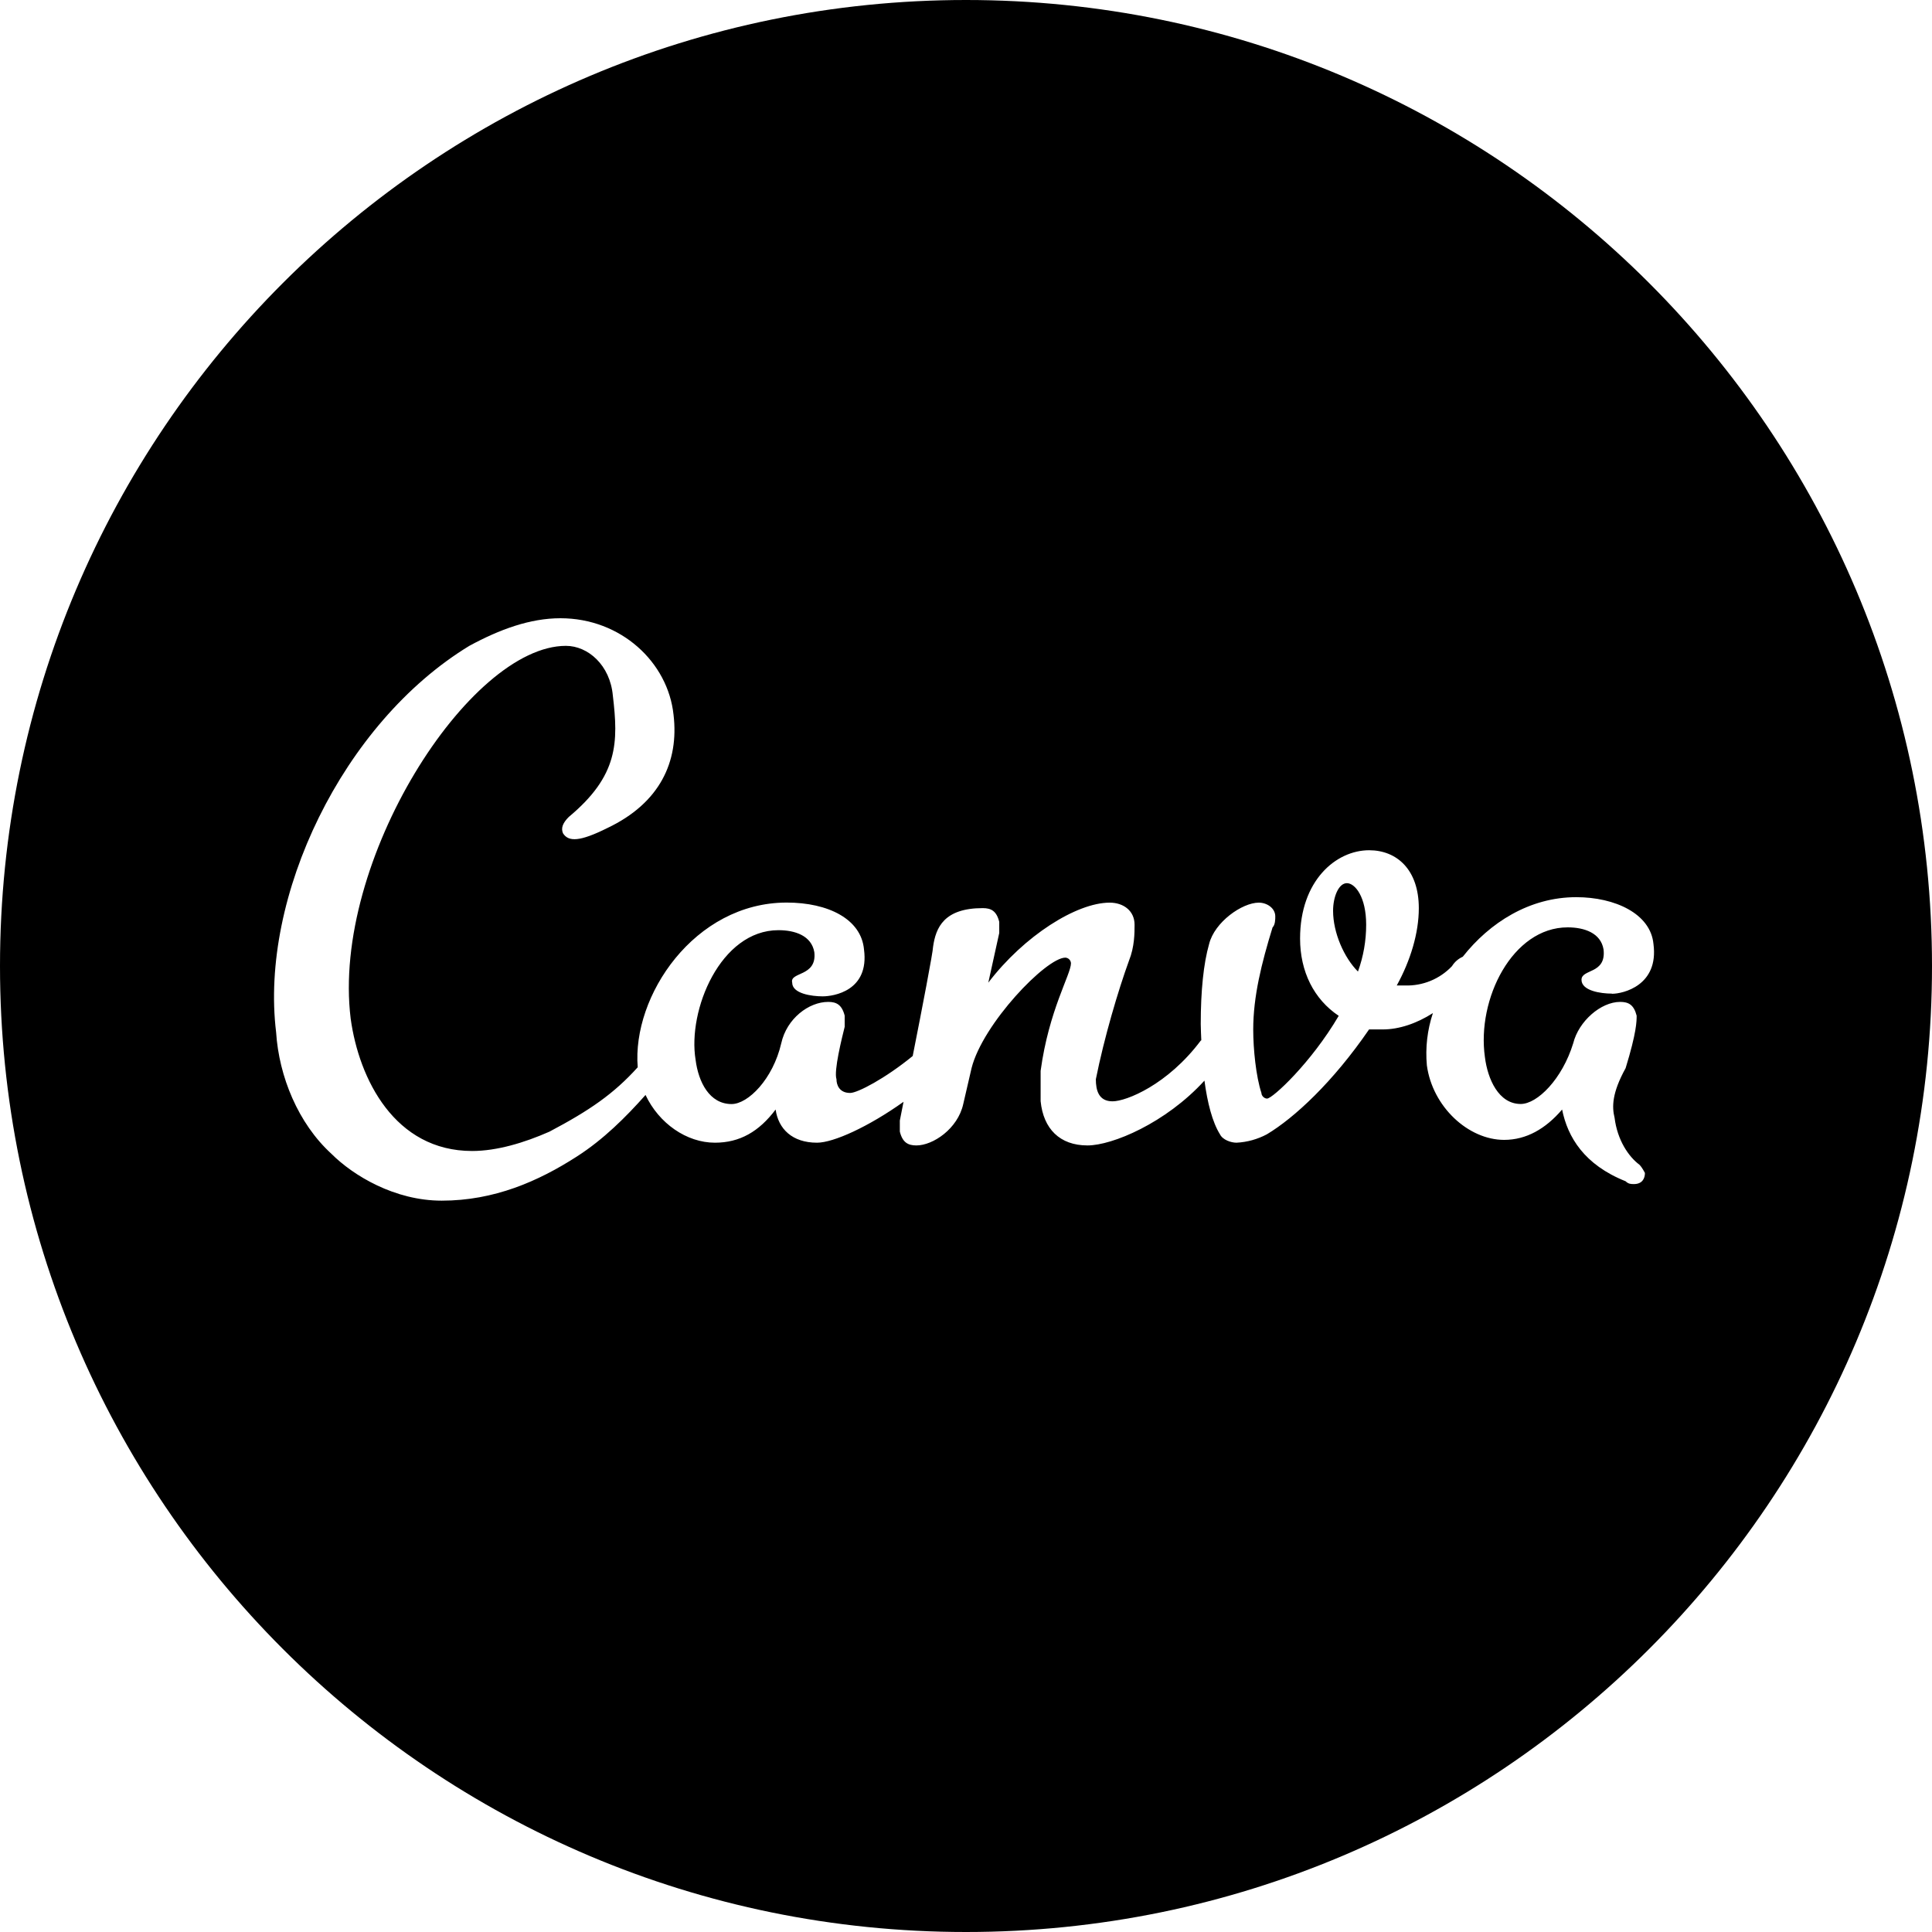
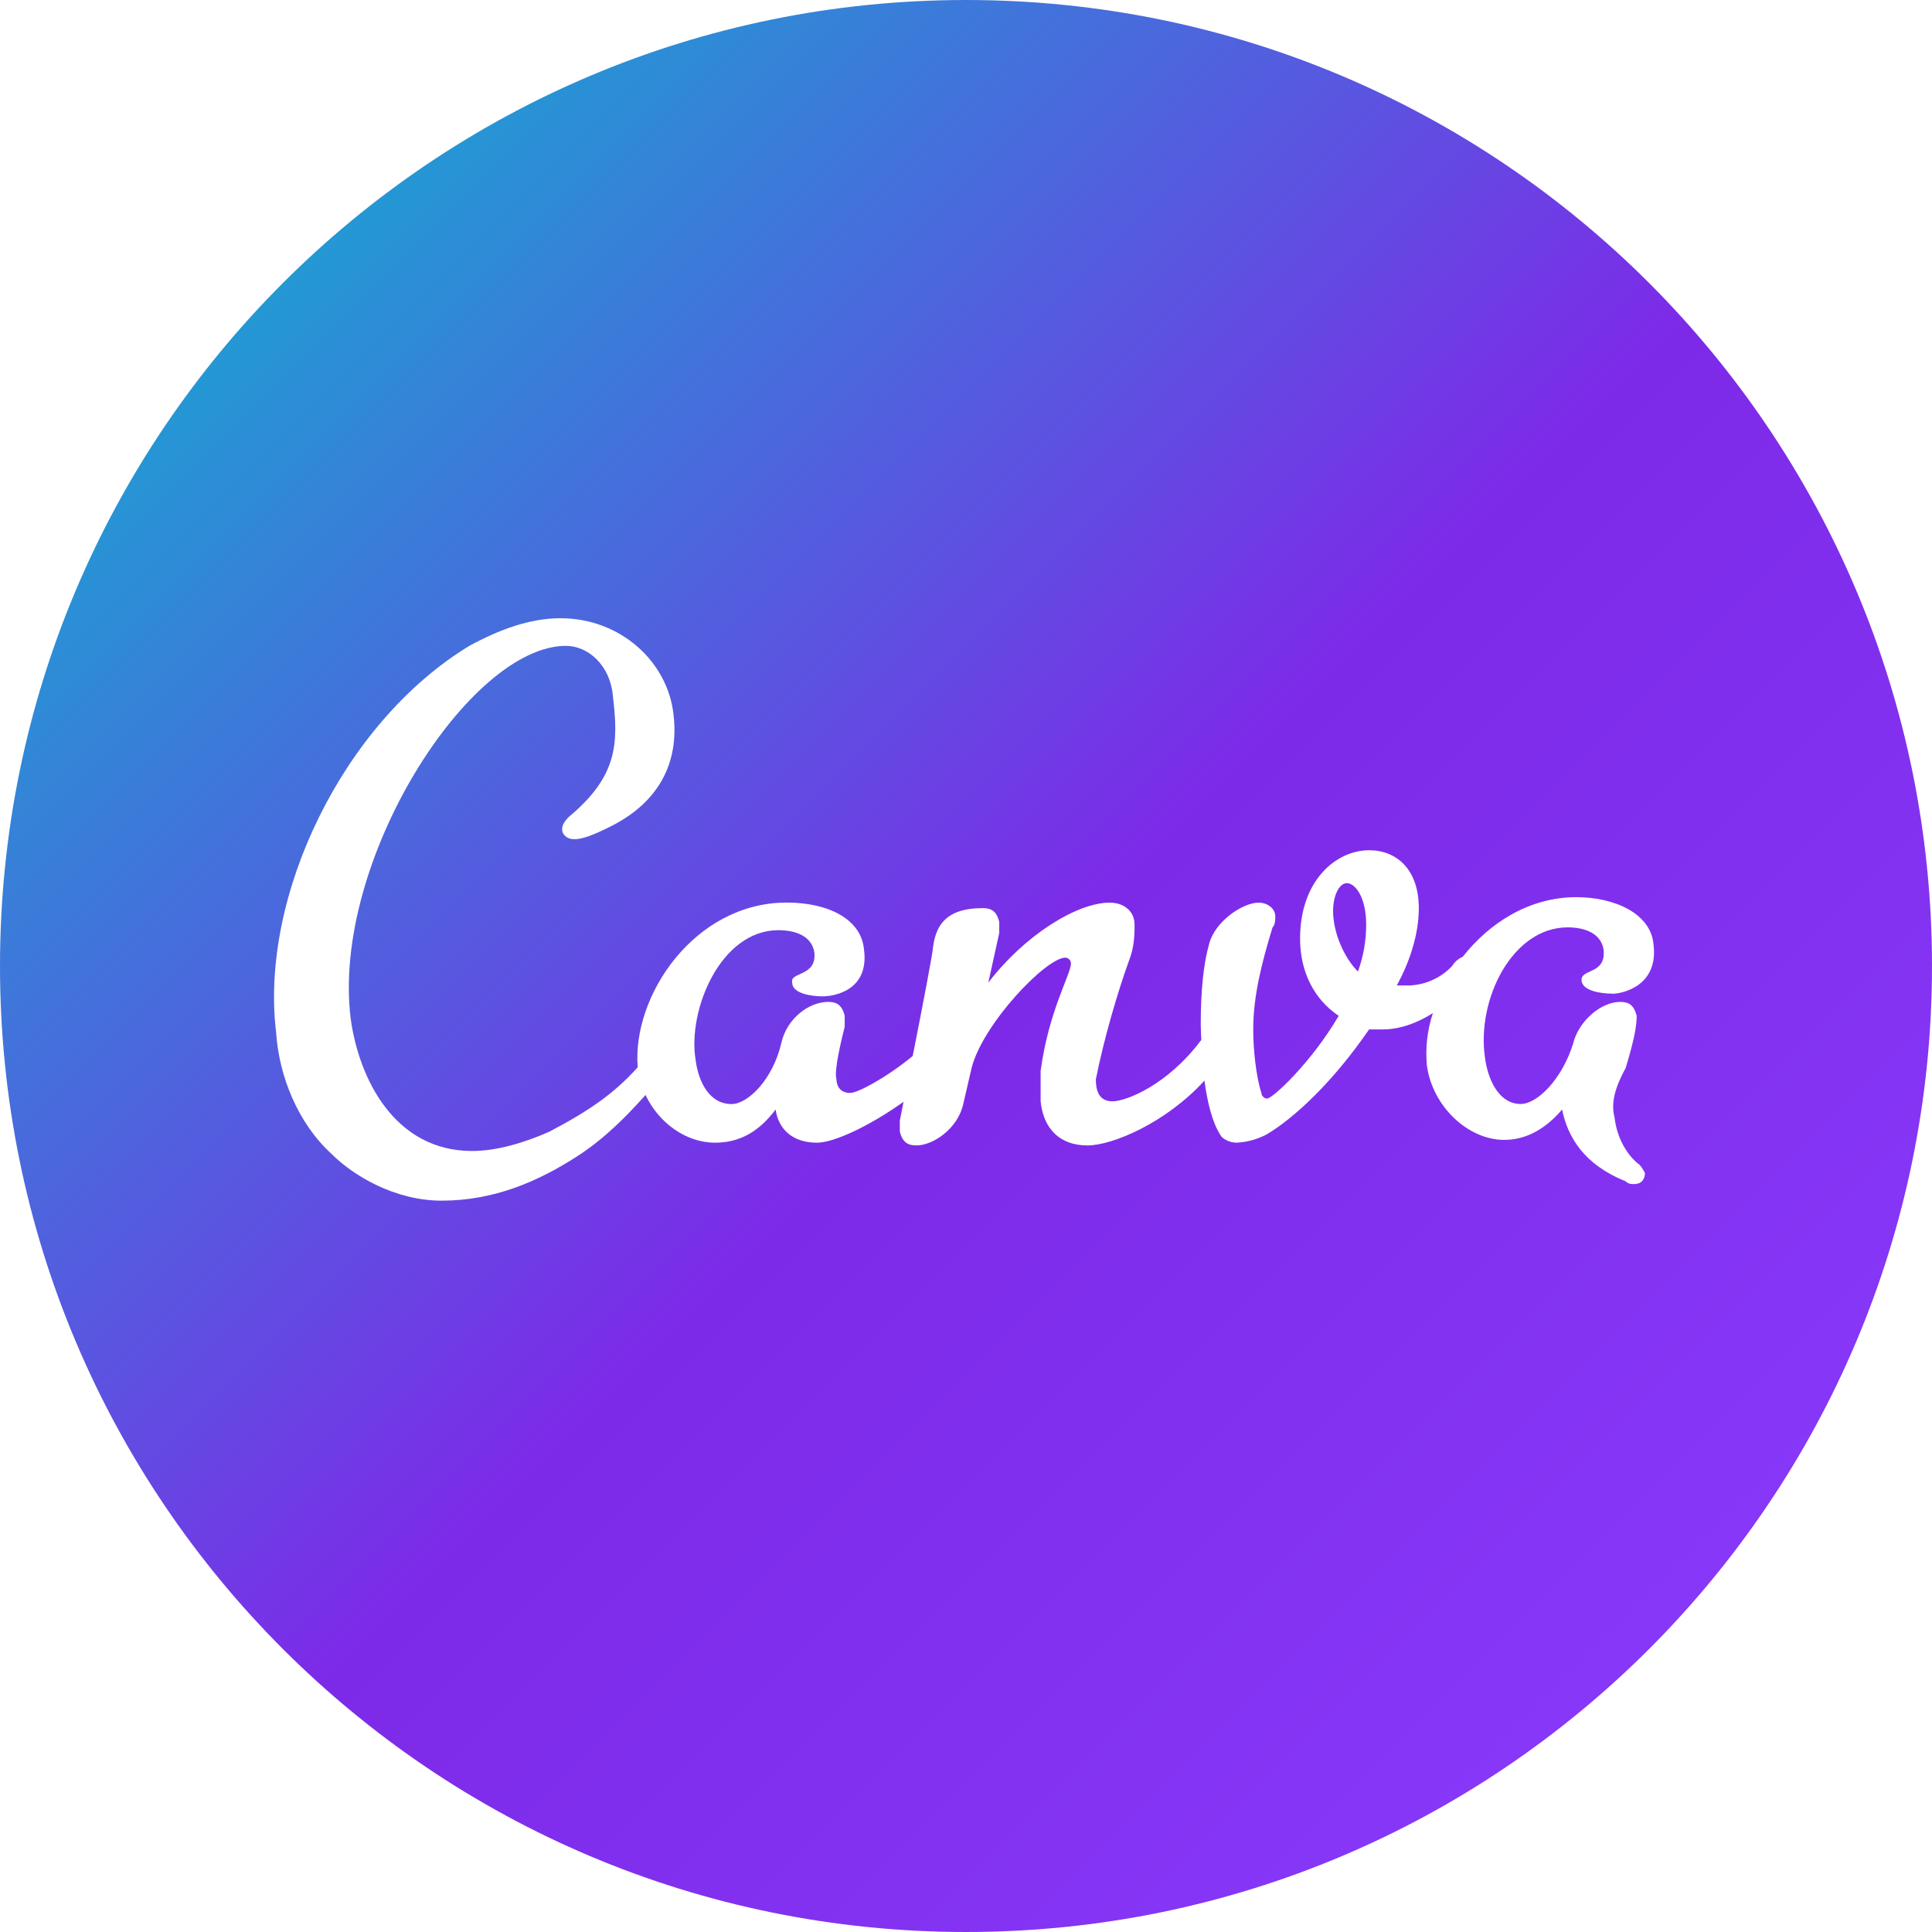
<svg xmlns="http://www.w3.org/2000/svg" width="1em" height="1em" viewBox="0 0 24 24">
-   <path fill="currentColor" d="M12 0C5.373 0 0 5.373 0 12s5.373 12 12 12s12-5.373 12-12S18.627 0 12 0M6.962 7.68c.754 0 1.337.549 1.405 1.2c.069.583-.171 1.097-.822 1.406c-.343.171-.48.172-.549.069c-.034-.069 0-.137.069-.206c.617-.514.617-.926.548-1.508c-.034-.378-.308-.618-.583-.618c-1.2 0-2.914 2.674-2.674 4.629c.103.754.549 1.646 1.509 1.646c.308 0 .65-.103.96-.24c.5-.264.799-.47 1.097-.8c-.073-.885.704-2.046 1.851-2.046c.515 0 .926.205.96.583c.068.514-.377.582-.514.582s-.378-.034-.378-.17c-.034-.138.309-.07.275-.378c-.035-.206-.24-.274-.446-.274c-.72 0-1.131.994-1.029 1.611c.035.275.172.549.447.549c.205 0 .514-.31.617-.755c.068-.308.343-.514.583-.514c.102 0 .17.034.205.171v.138c-.034.137-.137.548-.102.651c0 .069.034.171.17.171c.092 0 .436-.18.777-.459c.117-.59.253-1.298.253-1.357c.034-.24.137-.48.617-.48c.103 0 .171.034.205.171v.138l-.136.617c.445-.583 1.097-.994 1.508-.994c.172 0 .309.102.309.274c0 .103 0 .274-.069.446c-.137.377-.309.96-.412 1.474c0 .137.035.274.207.274s.685-.206 1.096-.754l.007-.004c-.002-.068-.007-.134-.007-.202c0-.411.035-.754.104-.994c.068-.274.411-.514.617-.514c.103 0 .205.069.205.171c0 .035 0 .103-.034.137c-.137.446-.24.857-.24 1.269c0 .24.034.582.102.788c0 .034.035.069.07.069c.068 0 .548-.445.89-1.028c-.308-.206-.48-.549-.48-.96c0-.72.446-1.097.858-1.097c.343 0 .617.24.617.72c0 .308-.103.65-.274.96h.102a.77.77 0 0 0 .584-.24a.3.3 0 0 1 .134-.117c.335-.425.83-.74 1.41-.74c.48 0 .924.205.959.582c.068.515-.378.618-.515.618l-.002-.002c-.138 0-.377-.035-.377-.172s.309-.068.274-.376c-.034-.206-.24-.275-.446-.275c-.686 0-1.13.891-1.028 1.611c.034.275.171.583.445.583c.206 0 .515-.308.652-.754c.068-.274.343-.514.583-.514c.103 0 .17.034.205.171c0 .069 0 .206-.137.652c-.17.308-.171.48-.137.617c.034.274.171.48.309.583c.034.034.068.102.068.102c0 .069-.034.138-.137.138c-.034 0-.068 0-.103-.035c-.514-.205-.72-.548-.789-.891c-.205.24-.445.377-.72.377c-.445 0-.89-.411-.96-.926a1.6 1.6 0 0 1 .075-.649c-.203.13-.422.203-.623.203h-.17c-.447.652-.927 1.098-1.27 1.303a.9.9 0 0 1-.377.104c-.068 0-.171-.035-.205-.104c-.095-.152-.156-.392-.193-.667c-.481.527-1.145.805-1.453.805c-.343 0-.548-.206-.582-.55v-.376c.102-.754.377-1.2.377-1.337a.074.074 0 0 0-.069-.07c-.24 0-1.028.824-1.166 1.373l-.103.445c-.068.309-.377.515-.582.515c-.103 0-.172-.035-.206-.172v-.137l.046-.233c-.435.31-.87.508-1.075.508c-.308 0-.48-.172-.514-.412c-.206.274-.445.412-.754.412c-.352 0-.696-.24-.862-.593c-.244.275-.523.553-.852.764c-.48.309-1.028.549-1.68.549c-.582 0-1.097-.309-1.371-.583c-.412-.377-.651-.96-.686-1.509c-.205-1.68.823-3.84 2.4-4.8c.378-.205.755-.343 1.132-.343m9.77 3.291c-.104 0-.172.172-.172.343c0 .274.137.583.309.755a1.7 1.7 0 0 0 .102-.583c0-.343-.137-.515-.24-.515z" />
+   <defs>
+     <linearGradient id="canvaBrand" x1="0" y1="0" x2="1" y2="1">
+       <stop offset="0" stop-color="#00C4CC" />
+       <stop offset=".52" stop-color="#7D2AE8" />
+       <stop offset="1" stop-color="#8B3DFF" />
+     </linearGradient>
+   </defs>
+   <path fill="url(#canvaBrand)" d="M12 0C5.373 0 0 5.373 0 12s5.373 12 12 12s12-5.373 12-12S18.627 0 12 0M6.962 7.68c.754 0 1.337.549 1.405 1.2c.069.583-.171 1.097-.822 1.406c-.343.171-.48.172-.549.069c-.034-.069 0-.137.069-.206c.617-.514.617-.926.548-1.508c-.034-.378-.308-.618-.583-.618c-1.2 0-2.914 2.674-2.674 4.629c.103.754.549 1.646 1.509 1.646c.308 0 .65-.103.96-.24c.5-.264.799-.47 1.097-.8c-.073-.885.704-2.046 1.851-2.046c.515 0 .926.205.96.583c.068.514-.377.582-.514.582s-.378-.034-.378-.17c-.034-.138.309-.07.275-.378c-.035-.206-.24-.274-.446-.274c-.72 0-1.131.994-1.029 1.611c.035.275.172.549.447.549c.205 0 .514-.31.617-.755c.068-.308.343-.514.583-.514c.102 0 .17.034.205.171v.138c-.034.137-.137.548-.102.651c0 .069.034.171.17.171c.092 0 .436-.18.777-.459c.117-.59.253-1.298.253-1.357c.034-.24.137-.48.617-.48c.103 0 .171.034.205.171v.138l-.136.617c.445-.583 1.097-.994 1.508-.994c.172 0 .309.102.309.274c0 .103 0 .274-.069.446c-.137.377-.309.96-.412 1.474c0 .137.035.274.207.274s.685-.206 1.096-.754l.007-.004c-.002-.068-.007-.134-.007-.202c0-.411.035-.754.104-.994c.068-.274.411-.514.617-.514c.103 0 .205.069.205.171c0 .035 0 .103-.034.137c-.137.446-.24.857-.24 1.269c0 .24.034.582.102.788c0 .034.035.069.07.069c.068 0 .548-.445.89-1.028c-.308-.206-.48-.549-.48-.96c0-.72.446-1.097.858-1.097c.343 0 .617.24.617.72c0 .308-.103.65-.274.96h.102a.77.77 0 0 0 .584-.24a.3.3 0 0 1 .134-.117c.335-.425.83-.74 1.41-.74c.48 0 .924.205.959.582c.068.515-.378.618-.515.618l-.002-.002c-.138 0-.377-.035-.377-.172s.309-.068.274-.376c-.034-.206-.24-.275-.446-.275c-.686 0-1.13.891-1.028 1.611c.034.275.171.583.445.583c.206 0 .515-.308.652-.754c.068-.274.343-.514.583-.514c.103 0 .17.034.205.171c0 .069 0 .206-.137.652c-.17.308-.171.48-.137.617c.034.274.171.48.309.583c.034.034.068.102.068.102c0 .069-.034.138-.137.138c-.034 0-.068 0-.103-.035c-.514-.205-.72-.548-.789-.891c-.205.24-.445.377-.72.377c-.445 0-.89-.411-.96-.926a1.6 1.6 0 0 1 .075-.649c-.203.13-.422.203-.623.203h-.17c-.447.652-.927 1.098-1.27 1.303a.9.9 0 0 1-.377.104c-.068 0-.171-.035-.205-.104c-.095-.152-.156-.392-.193-.667c-.481.527-1.145.805-1.453.805c-.343 0-.548-.206-.582-.55v-.376c.102-.754.377-1.2.377-1.337a.074.074 0 0 0-.069-.07c-.24 0-1.028.824-1.166 1.373l-.103.445c-.068.309-.377.515-.582.515c-.103 0-.172-.035-.206-.172v-.137l.046-.233c-.435.31-.87.508-1.075.508c-.308 0-.48-.172-.514-.412c-.206.274-.445.412-.754.412c-.352 0-.696-.24-.862-.593c-.244.275-.523.553-.852.764c-.48.309-1.028.549-1.68.549c-.582 0-1.097-.309-1.371-.583c-.412-.377-.651-.96-.686-1.509c-.205-1.68.823-3.84 2.4-4.8c.378-.205.755-.343 1.132-.343m9.77 3.291c-.104 0-.172.172-.172.343c0 .274.137.583.309.755a1.7 1.7 0 0 0 .102-.583c0-.343-.137-.515-.24-.515z" />
</svg>
